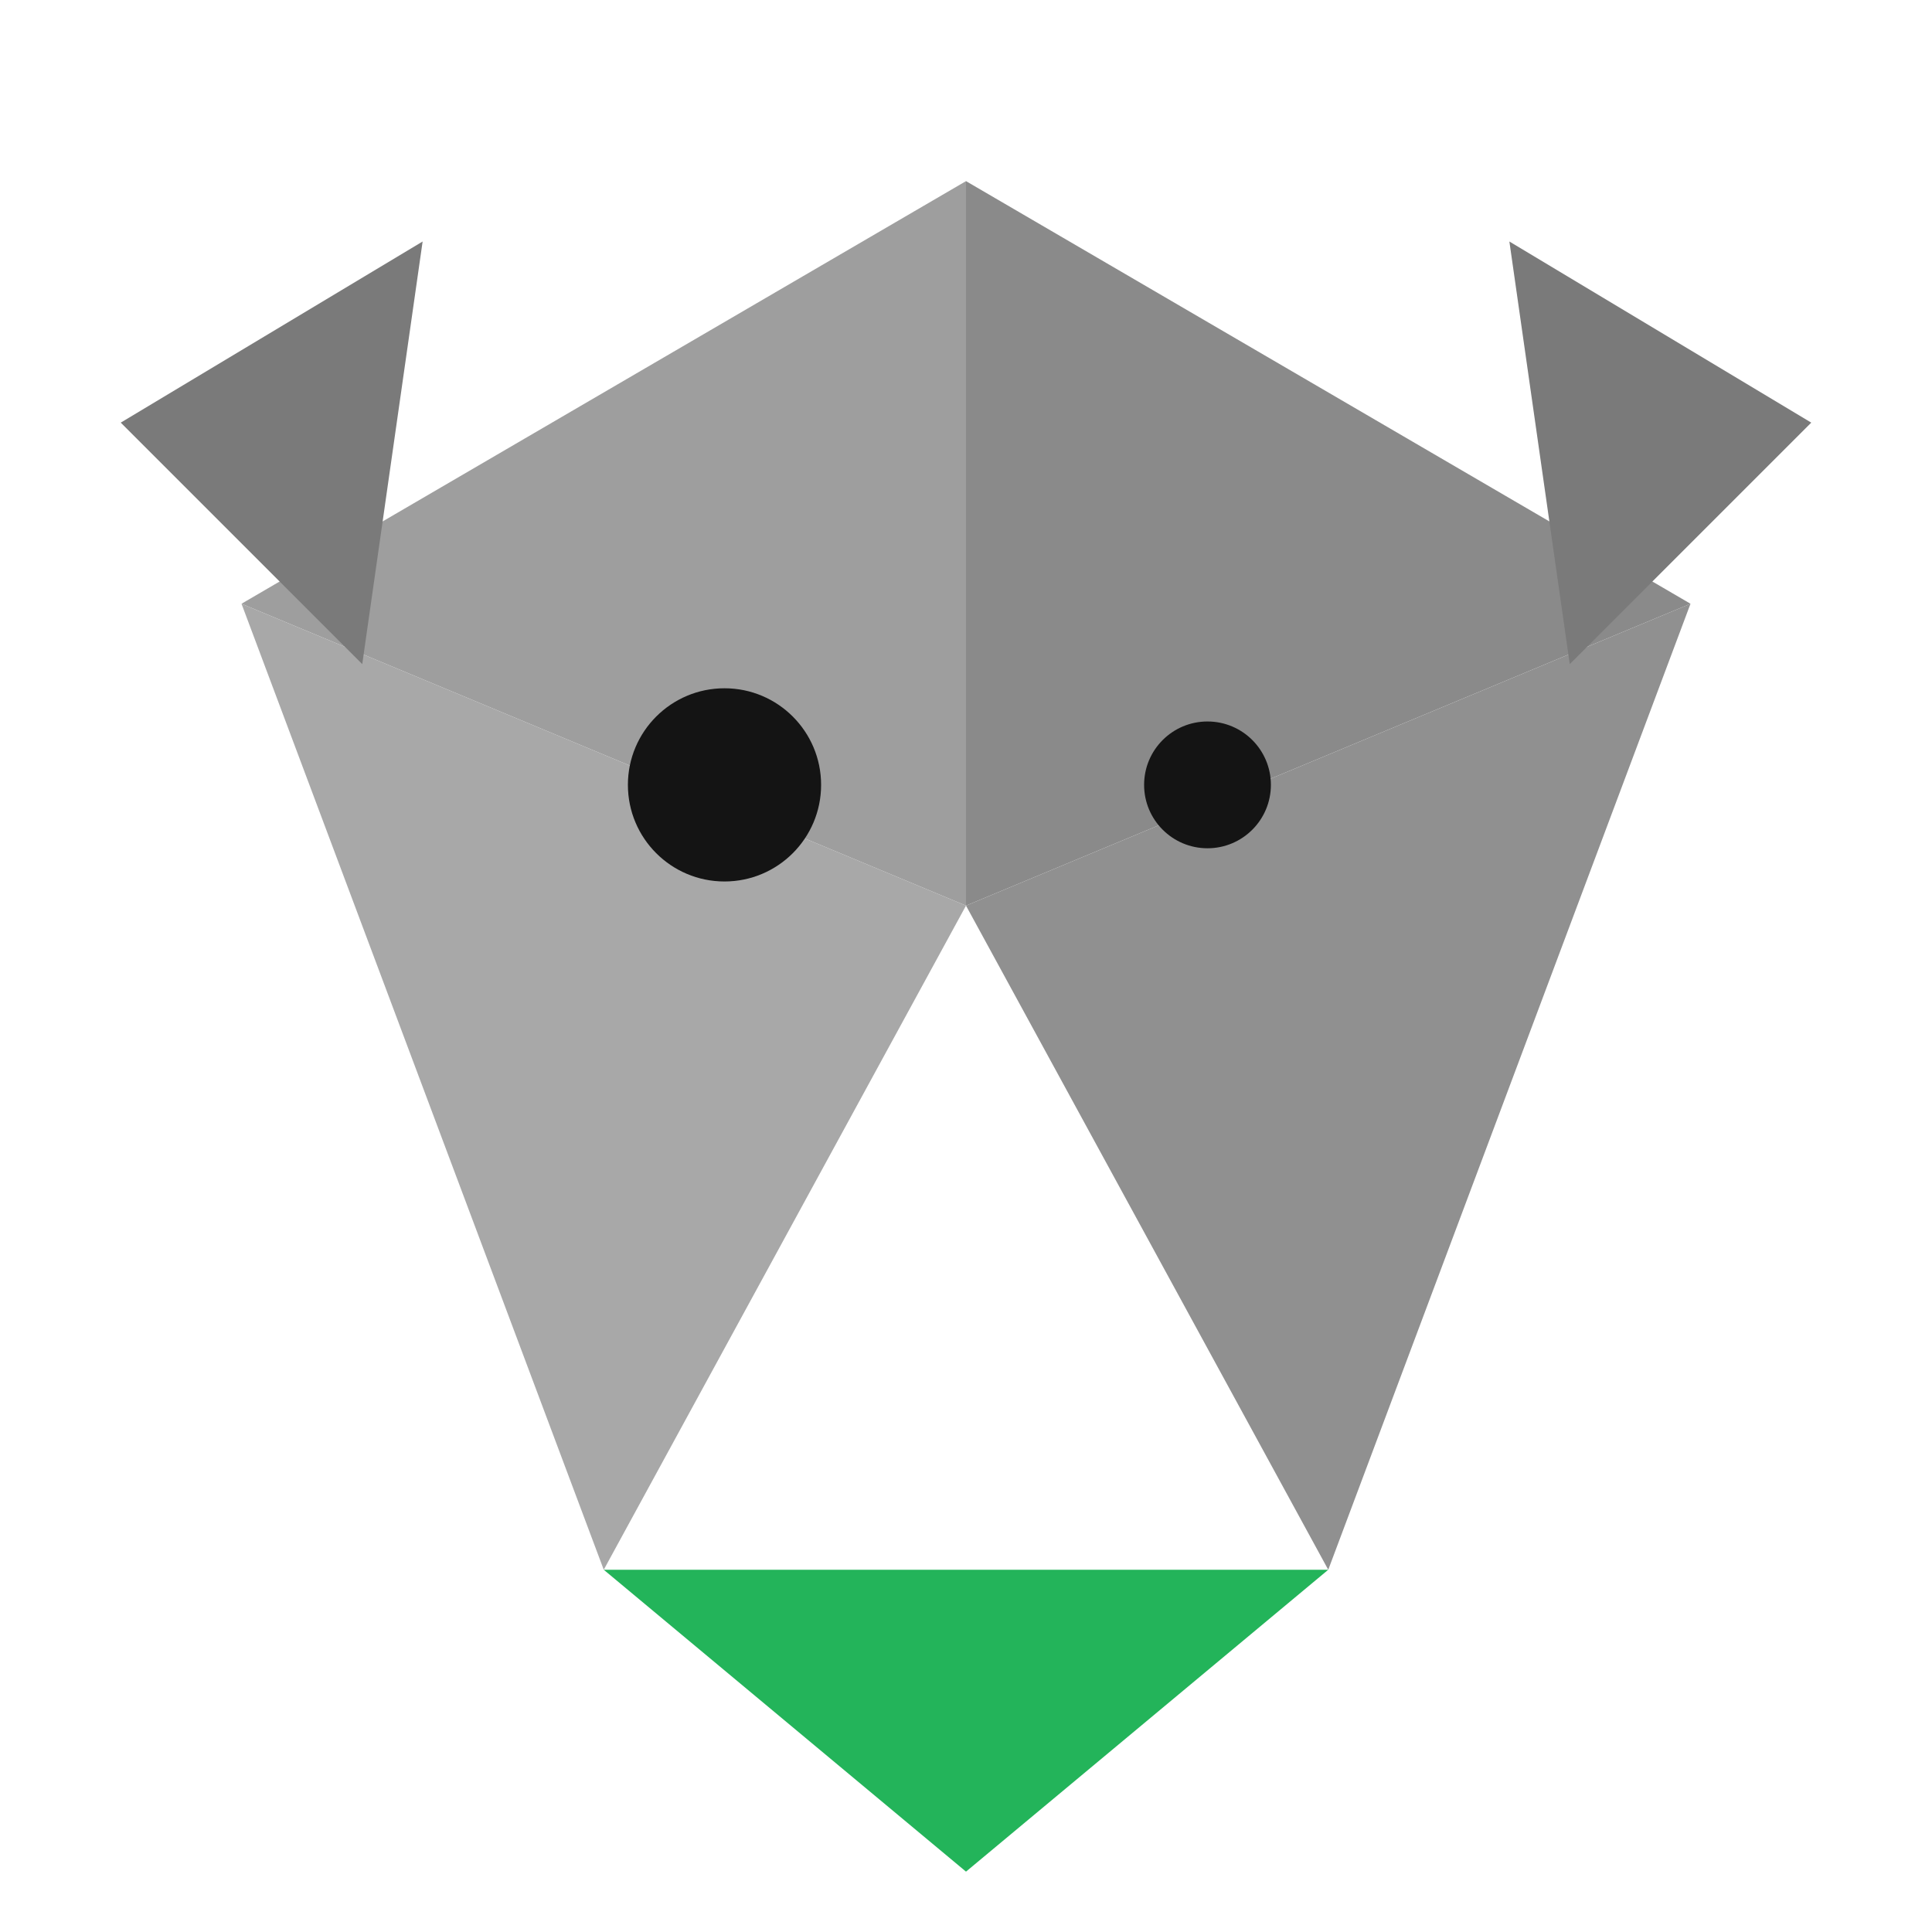
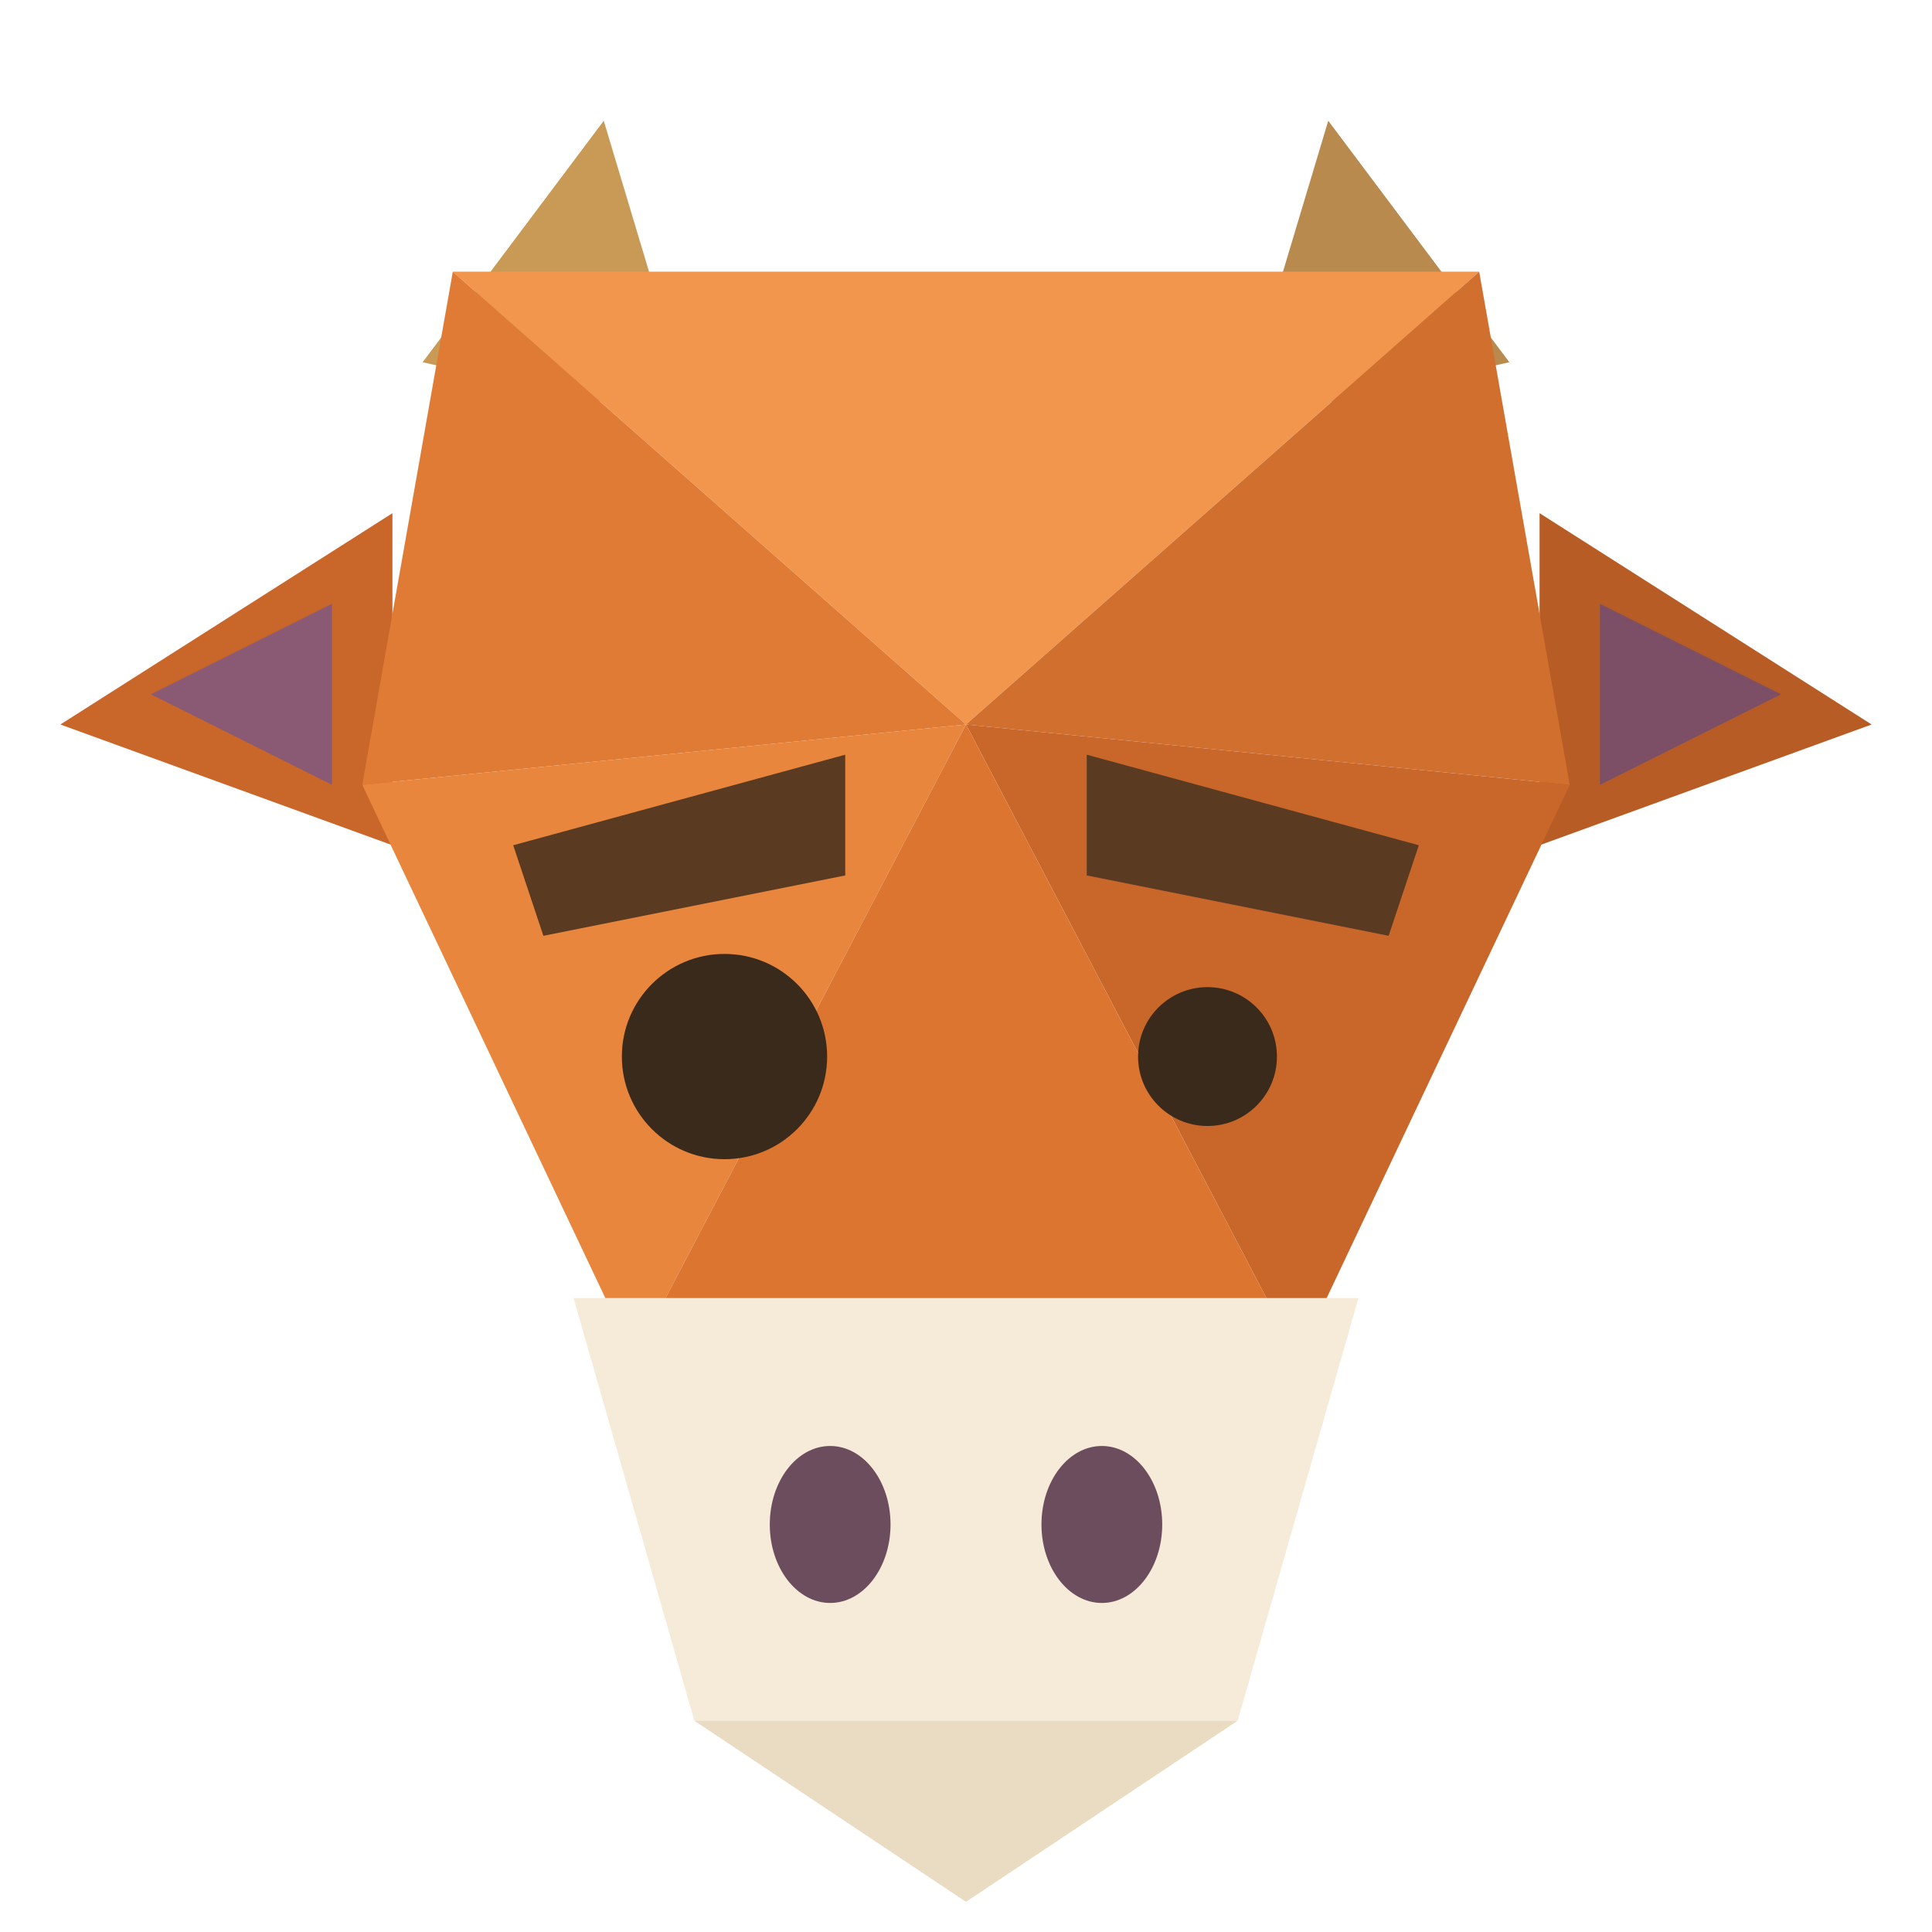
<svg xmlns="http://www.w3.org/2000/svg" viewBox="0 0 64 64" aria-hidden="true">
-   <polygon points="8,20 32,6 32,30" fill="#9e9e9e" />
-   <polygon points="56,20 32,6 32,30" fill="#8a8a8a" />
-   <polygon points="8,20 32,30 20,52" fill="#a8a8a8" />
-   <polygon points="56,20 32,30 44,52" fill="#909090" />
-   <polygon points="20,52 44,52 32,62" fill="#23b45a" />
-   <polygon points="4,14 14,8 12,22" fill="#7a7a7a" />
-   <polygon points="60,14 50,8 52,22" fill="#7a7a7a" />
-   <circle cx="24" cy="26" r="3.2" fill="#141414" />
-   <circle cx="40" cy="26" r="2.1" fill="#141414" />
+   <polygon points="2,24 13,17 13,28" fill="#c9662a" />
+   <polygon points="62,24 51,17 51,28" fill="#b85c25" />
+   <polygon points="5,23 11,20 11,26" fill="#8a5a74" />
+   <polygon points="59,23 53,20 53,26" fill="#7c4f66" />
+   <polygon points="14,12 20,4 23,14" fill="#c99a55" />
+   <polygon points="50,12 44,4 41,14" fill="#b98a4e" />
+   <polygon points="15,9 49,9 32,24" fill="#f2954d" />
+   <polygon points="15,9 12,26 32,24" fill="#e07b35" />
+   <polygon points="49,9 52,26 32,24" fill="#d06f2e" />
+   <polygon points="12,26 21,45 32,24" fill="#e8863d" />
+   <polygon points="52,26 43,45 32,24" fill="#c9662a" />
+   <polygon points="21,45 43,45 32,24" fill="#db7530" />
+   <polygon points="19,43 45,43 41,57 23,57" fill="#f6ead8" />
+   <polygon points="23,57 41,57 32,63" fill="#e9dcc2" />
+   <polygon points="17,28 28,25 28,29 18,31" fill="#5a3b22" />
+   <polygon points="36,25 47,28 46,31 36,29" fill="#5a3b22" />
+   <circle cx="24" cy="35" r="3.4" fill="#3a2a1c" />
+   <circle cx="40" cy="35" r="2.3" fill="#3a2a1c" />
+   <ellipse cx="27.5" cy="50.5" rx="2" ry="2.6" fill="#6b4d5e" />
+   <ellipse cx="36.5" cy="50.5" rx="2" ry="2.6" fill="#6b4d5e" />
</svg>
